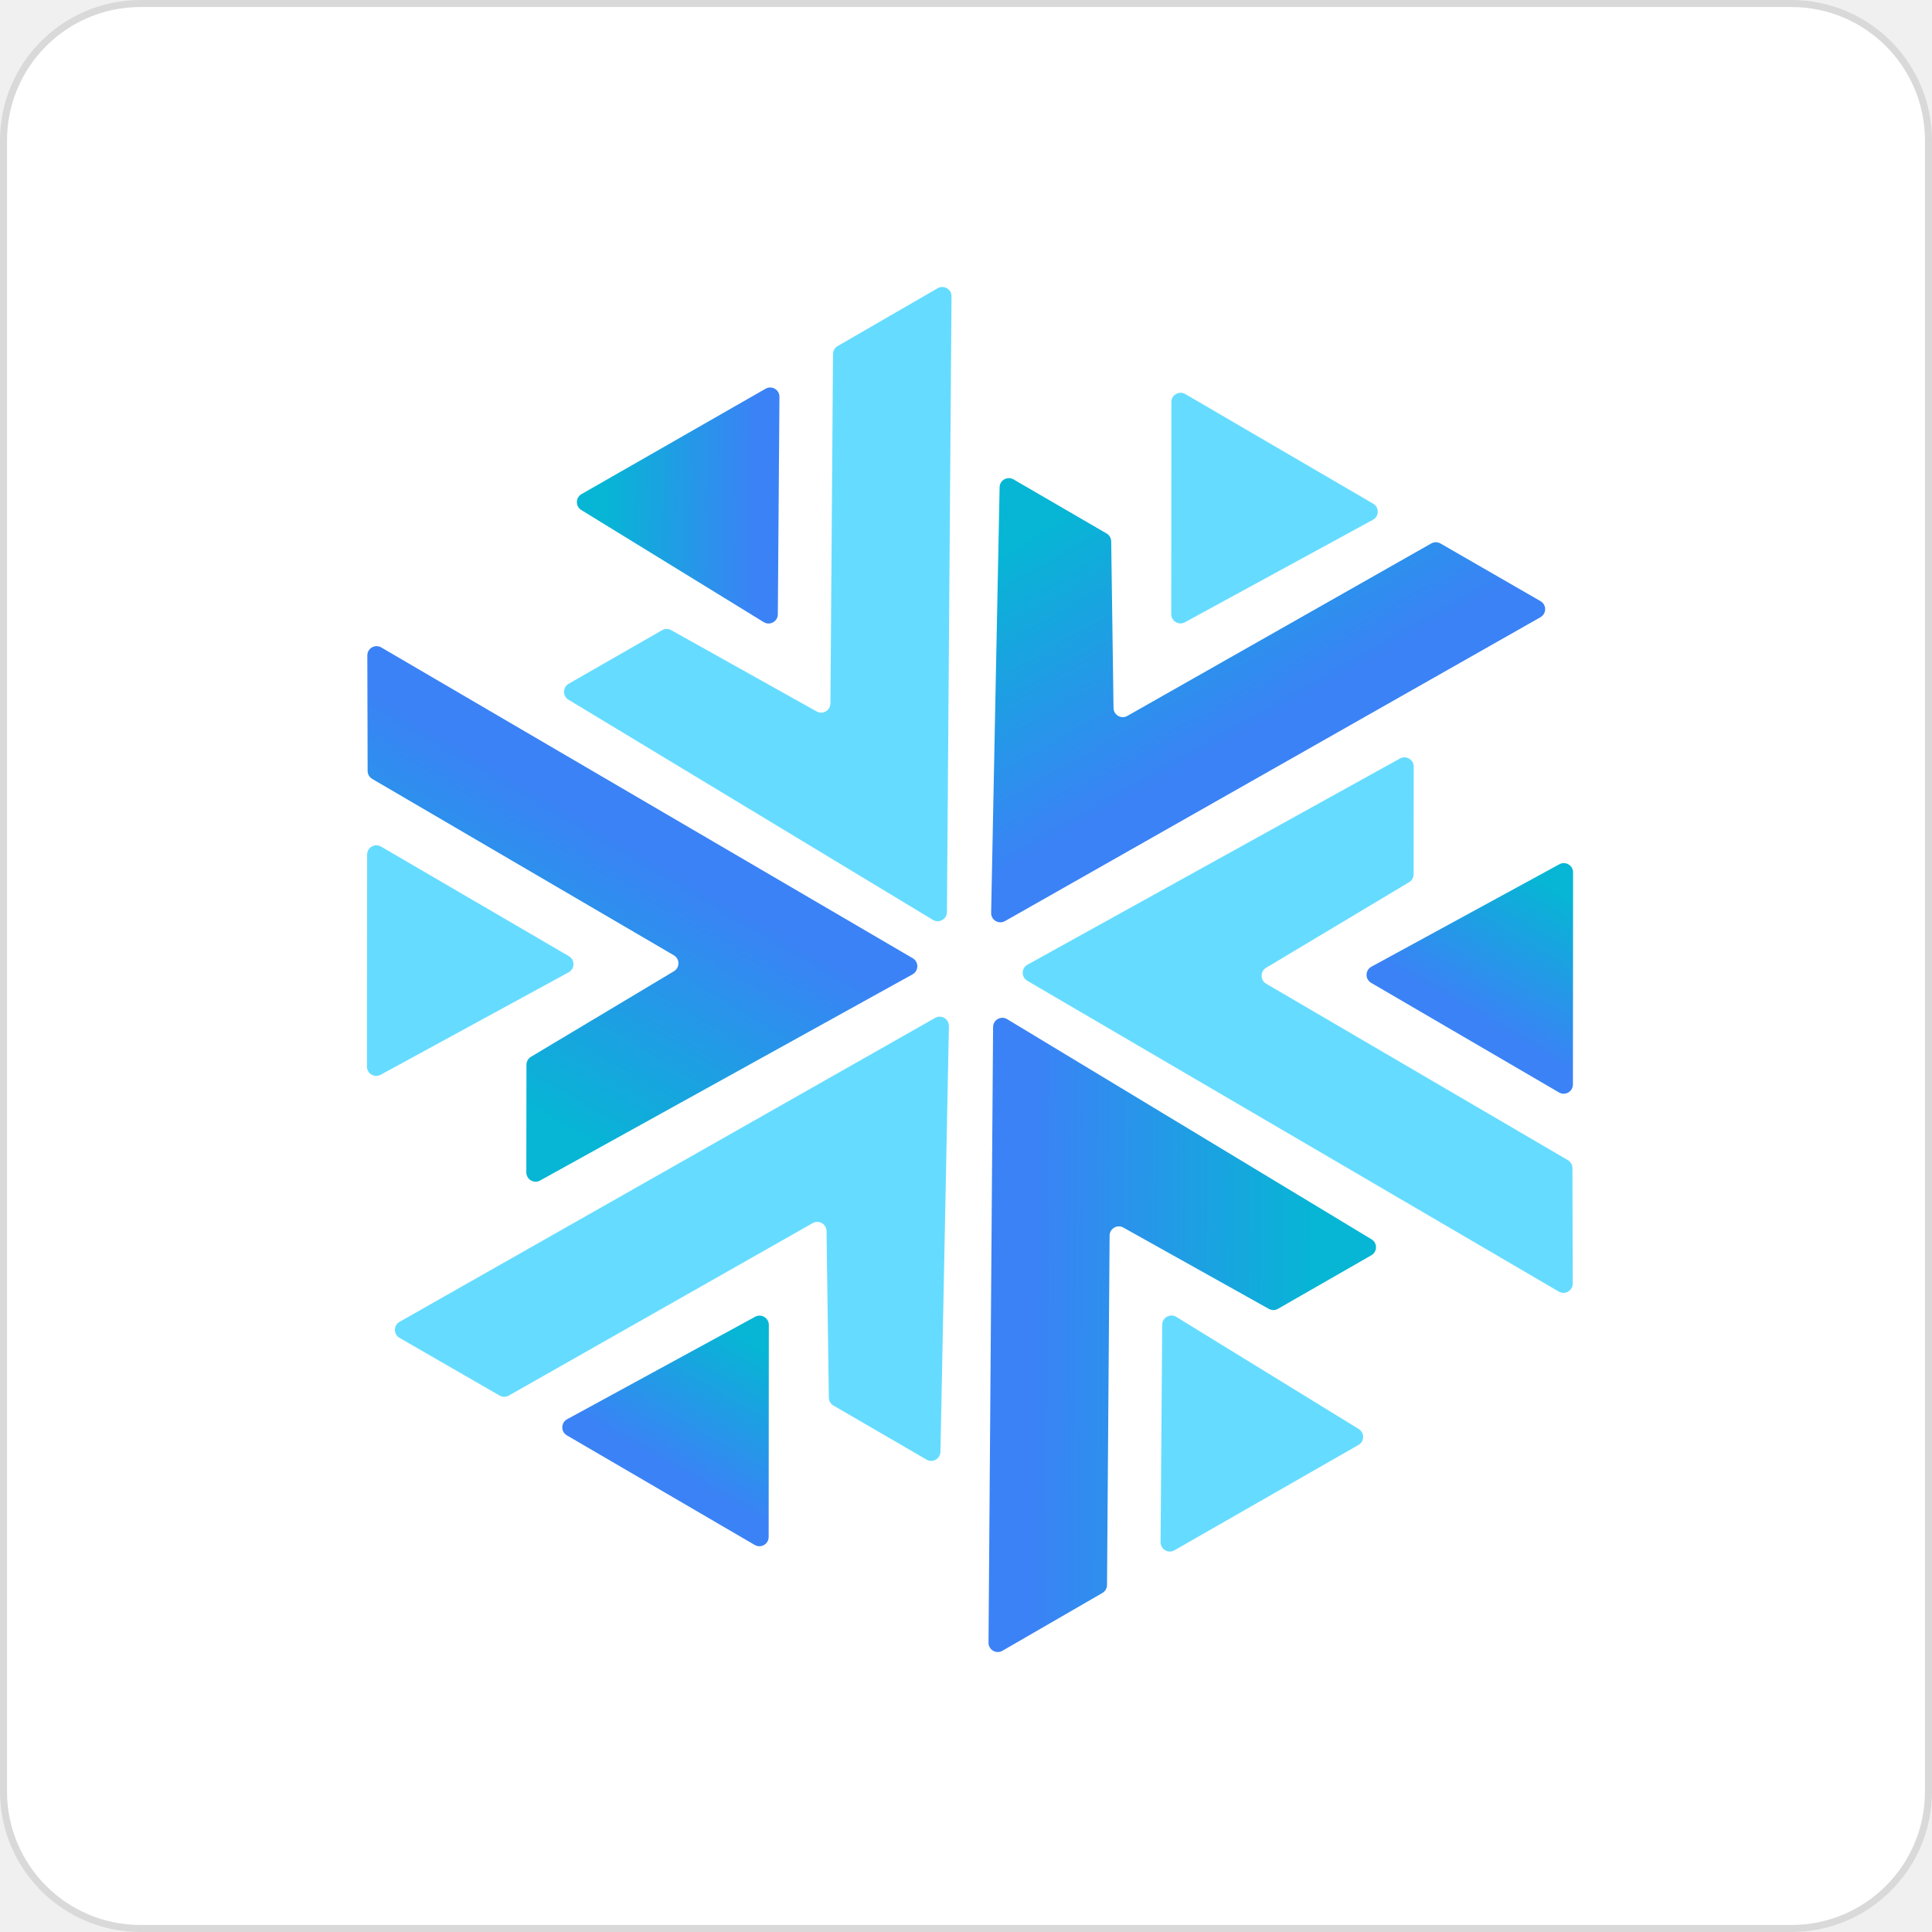
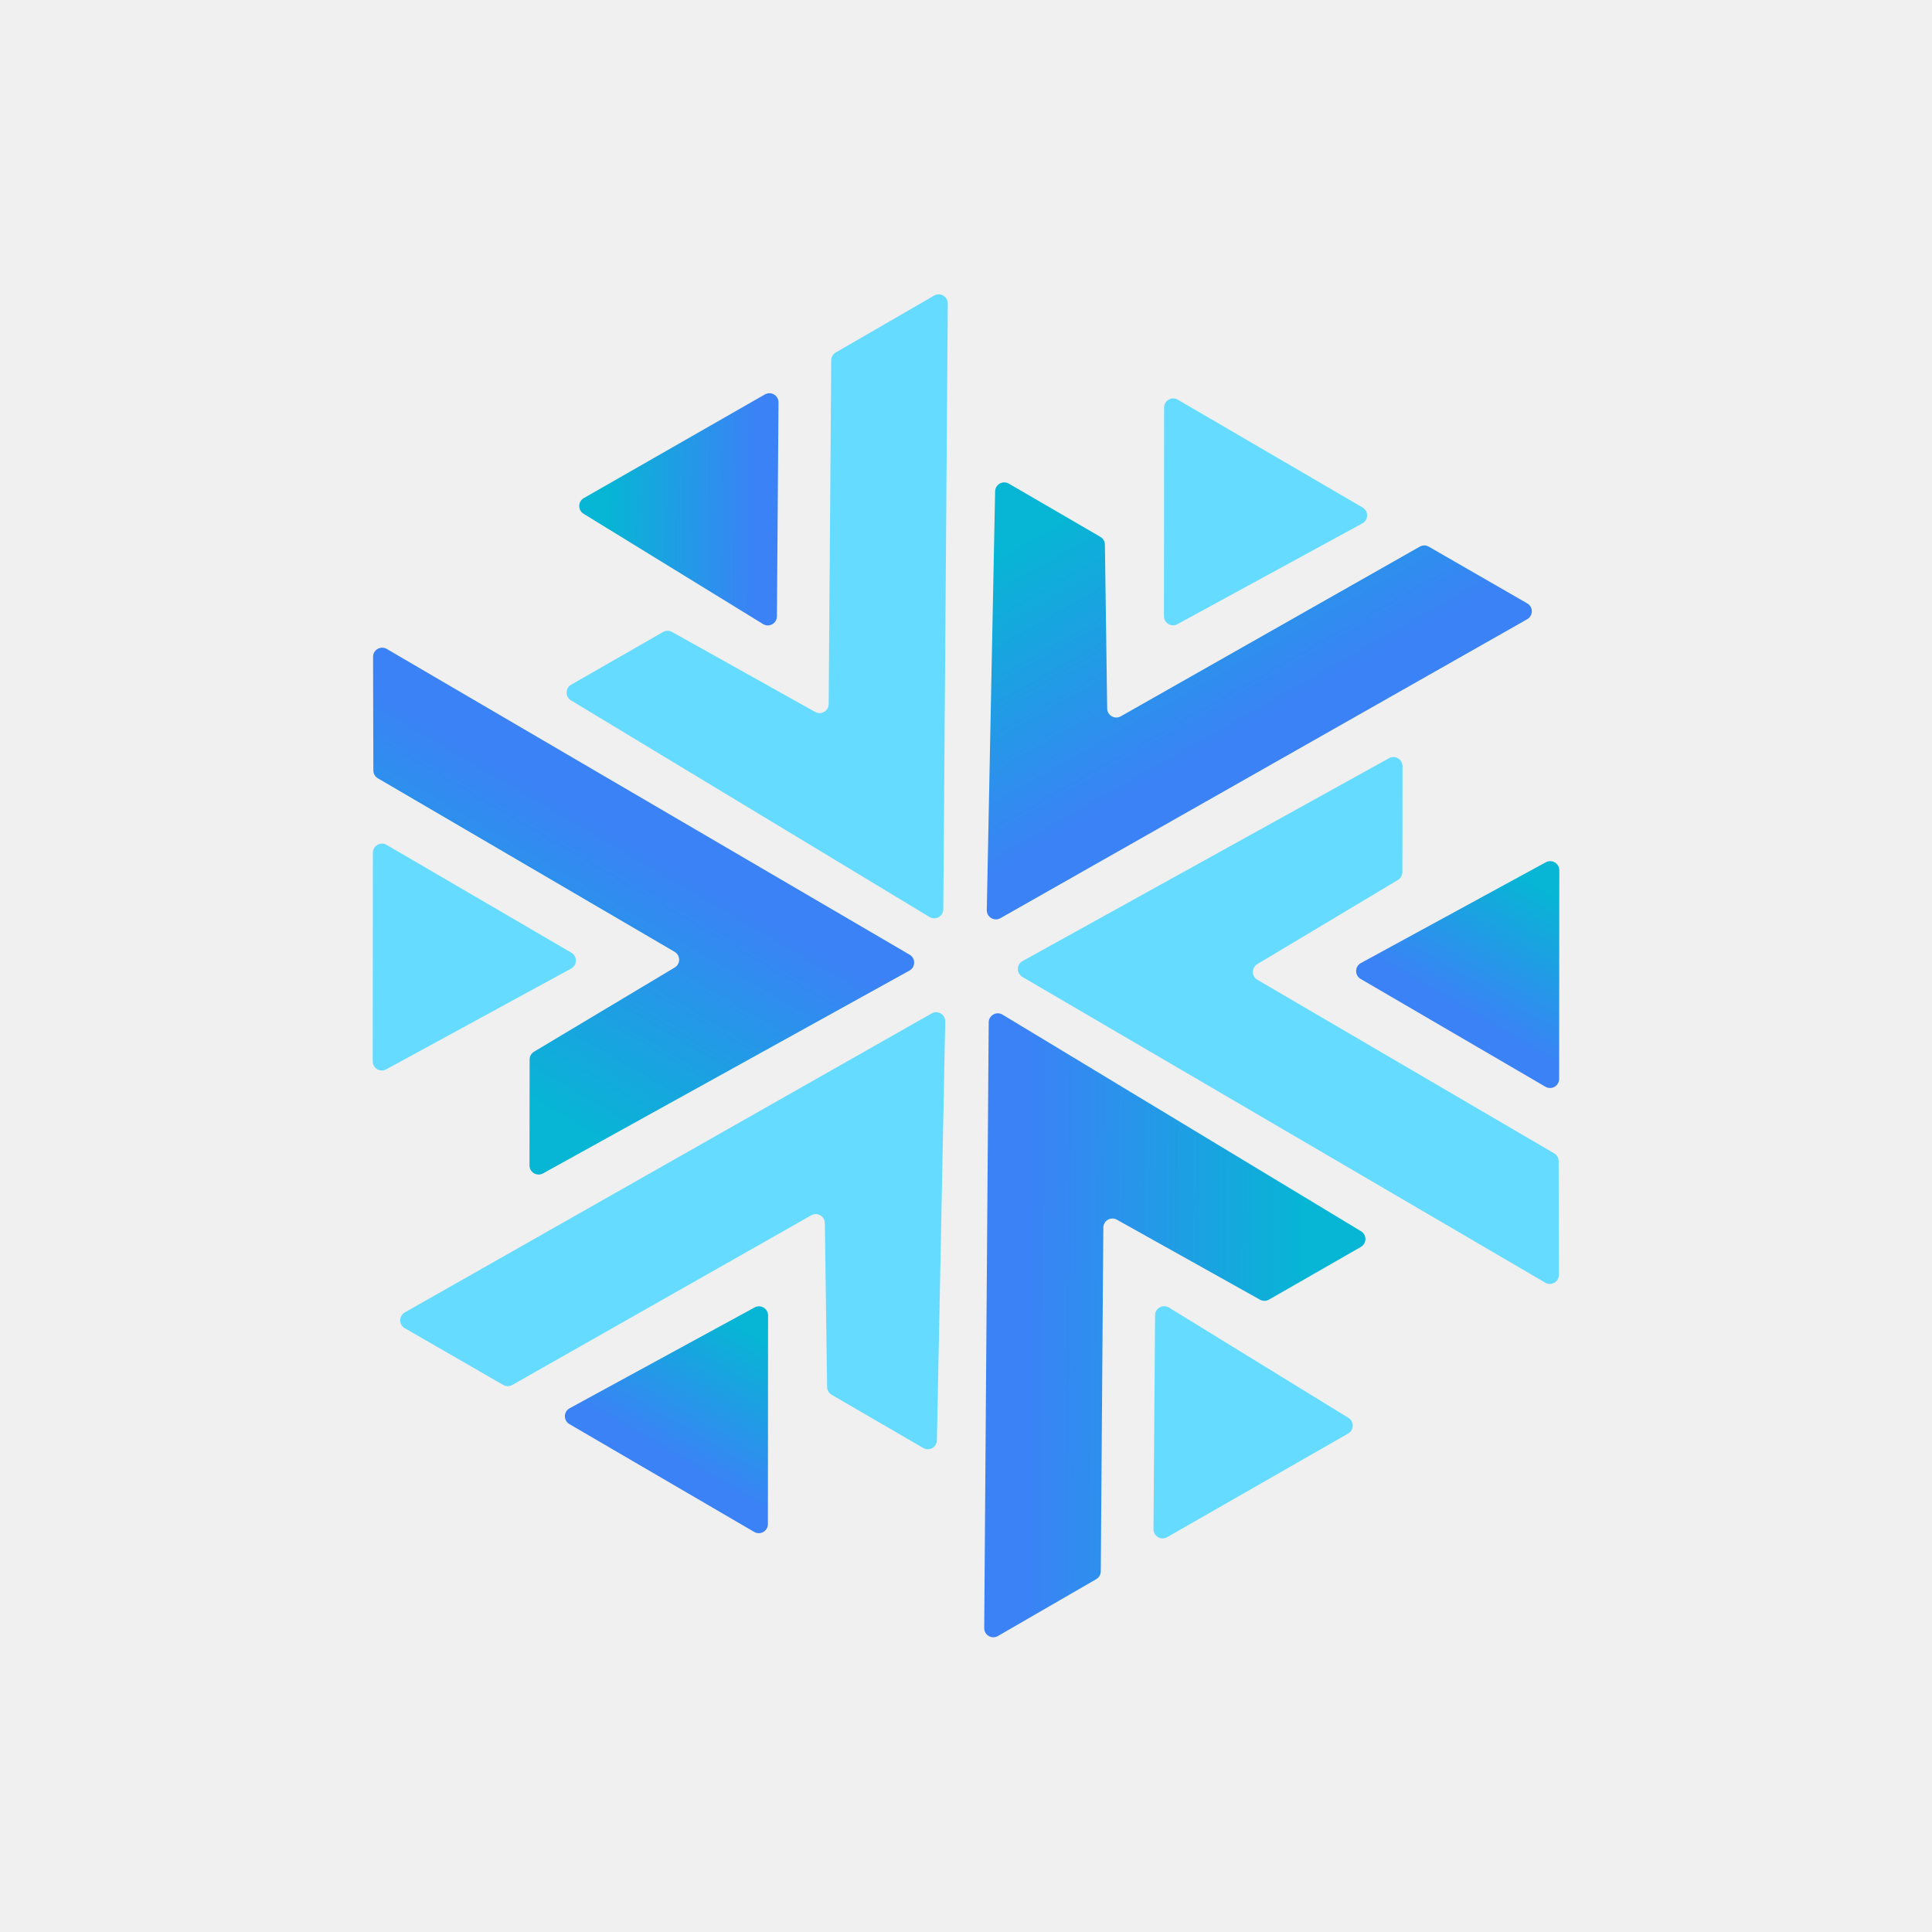
- <svg xmlns="http://www.w3.org/2000/svg" width="275" height="275" viewBox="0 0 275 275" fill="none">
-   <rect width="275" height="275" rx="20" fill="white" />
-   <rect x="0.5" y="0.5" width="274" height="274" rx="19.5" stroke="black" stroke-opacity="0.15" />
-   <path d="M94.241 89.702L80.946 97.326C80.075 97.825 80.06 99.077 80.92 99.597L132.789 130.936C133.663 131.464 134.781 130.839 134.788 129.817L135.438 42.18C135.446 41.16 134.343 40.519 133.46 41.029L119.23 49.258C118.826 49.492 118.576 49.922 118.572 50.389L118.203 100.127C118.196 101.129 117.117 101.756 116.242 101.267L95.54 89.695C95.135 89.469 94.642 89.472 94.241 89.702Z" fill="#65DCFF" />
-   <path d="M74.935 151.556L74.918 166.881C74.917 167.886 75.996 168.522 76.875 168.036L129.895 138.687C130.789 138.192 130.804 136.912 129.922 136.396L54.268 92.155C53.388 91.641 52.282 92.277 52.285 93.296L52.327 109.734C52.328 110.201 52.576 110.633 52.98 110.869L95.916 135.977C96.781 136.483 96.787 137.731 95.927 138.246L75.576 150.426C75.179 150.664 74.936 151.093 74.935 151.556Z" fill="url(#paint0_linear_243_113)" />
-   <path d="M157.514 75.938L144.264 68.236C143.396 67.731 142.304 68.345 142.284 69.349L141.079 129.938C141.058 130.96 142.158 131.615 143.047 131.111L219.268 87.855C220.155 87.351 220.159 86.075 219.276 85.566L205.034 77.357C204.629 77.124 204.131 77.123 203.725 77.353L160.467 101.902C159.596 102.397 158.513 101.776 158.499 100.774L158.169 77.059C158.163 76.596 157.914 76.17 157.514 75.938Z" fill="url(#paint1_linear_243_113)" />
-   <path d="M108.972 55.331L82.777 70.329C81.908 70.827 81.889 72.072 82.742 72.596L108.708 88.554C109.582 89.091 110.708 88.467 110.716 87.441L110.945 56.485C110.953 55.468 109.855 54.826 108.972 55.331Z" fill="url(#paint2_linear_243_113)" />
-   <path d="M52.255 121.639L52.232 151.824C52.231 152.825 53.302 153.462 54.181 152.983L80.942 138.398C81.844 137.907 81.862 136.619 80.976 136.102L54.237 120.502C53.359 119.989 52.256 120.622 52.255 121.639Z" fill="#65DCFF" />
-   <path d="M166.734 57.228L166.711 87.414C166.71 88.414 167.781 89.051 168.659 88.572L195.421 73.987C196.322 73.496 196.341 72.209 195.454 71.691L168.716 56.091C167.838 55.578 166.735 56.211 166.734 57.228Z" fill="#65DCFF" />
-   <path d="M181.904 186.298L195.198 178.675C196.07 178.175 196.084 176.923 195.224 176.403L143.356 145.065C142.481 144.536 141.364 145.161 141.356 146.183L140.706 233.82C140.699 234.84 141.802 235.482 142.684 234.971L156.914 226.742C157.319 226.508 157.569 226.078 157.572 225.611L157.941 175.873C157.949 174.871 159.028 174.244 159.902 174.733L180.605 186.305C181.009 186.531 181.502 186.529 181.904 186.298Z" fill="url(#paint3_linear_243_113)" />
-   <path d="M201.211 124.444L201.228 109.119C201.229 108.114 200.151 107.478 199.272 107.964L146.252 137.313C145.358 137.808 145.343 139.088 146.225 139.604L221.878 183.845C222.758 184.36 223.864 183.723 223.862 182.704L223.82 166.266C223.818 165.799 223.57 165.367 223.167 165.131L180.231 140.023C179.366 139.517 179.359 138.269 180.219 137.754L200.57 125.574C200.968 125.336 201.211 124.907 201.211 124.444Z" fill="#65DCFF" />
-   <path d="M118.633 200.062L131.882 207.764C132.751 208.269 133.842 207.655 133.862 206.651L135.068 146.062C135.088 145.04 133.988 144.385 133.1 144.89L56.879 188.146C55.992 188.649 55.988 189.925 56.871 190.434L71.112 198.643C71.517 198.876 72.015 198.878 72.421 198.647L115.679 174.098C116.551 173.603 117.634 174.224 117.648 175.226L117.977 198.941C117.983 199.404 118.232 199.83 118.633 200.062Z" fill="#65DCFF" />
-   <path d="M167.17 220.669L193.366 205.671C194.234 205.174 194.254 203.928 193.401 203.404L167.435 187.446C166.56 186.909 165.434 187.533 165.427 188.559L165.197 219.515C165.19 220.532 166.288 221.174 167.17 220.669Z" fill="#65DCFF" />
-   <path d="M223.889 154.361L223.912 124.176C223.913 123.175 222.842 122.538 221.964 123.017L195.202 137.602C194.301 138.093 194.282 139.381 195.169 139.898L221.907 155.498C222.785 156.011 223.888 155.378 223.889 154.361Z" fill="url(#paint4_linear_243_113)" />
-   <path d="M109.411 218.772L109.434 188.587C109.435 187.586 108.364 186.949 107.485 187.428L80.724 202.013C79.822 202.504 79.804 203.792 80.69 204.309L107.429 219.909C108.307 220.422 109.41 219.789 109.411 218.772Z" fill="url(#paint5_linear_243_113)" />
+ <svg xmlns="http://www.w3.org/2000/svg" width="816" height="816" viewBox="0 0 816 816" fill="none">
+   <path d="M280.048 266.928L241.239 289.183C238.694 290.642 238.652 294.297 241.163 295.814L392.578 387.297C395.131 388.84 398.393 387.016 398.415 384.033L400.312 128.201C400.334 125.226 397.114 123.352 394.538 124.842L352.998 148.865C351.818 149.547 351.087 150.803 351.077 152.167L350 297.36C349.978 300.286 346.829 302.118 344.275 300.69L283.839 266.907C282.66 266.248 281.221 266.256 280.048 266.928Z" fill="#65DCFF" />
+   <path d="M223.689 447.492L223.64 492.229C223.637 495.162 226.785 497.02 229.351 495.6L384.127 409.925C386.737 408.48 386.781 404.743 384.206 403.238L163.357 274.089C160.788 272.587 157.559 274.444 157.567 277.42L157.69 325.406C157.694 326.77 158.419 328.029 159.596 328.718L284.935 402.014C287.461 403.491 287.479 407.134 284.969 408.637L225.56 444.194C224.401 444.888 223.69 446.14 223.689 447.492Z" fill="url(#paint0_linear_468_196)" />
+   <path d="M464.756 226.748L426.078 204.265C423.542 202.791 420.356 204.583 420.298 207.515L416.778 384.386C416.718 387.368 419.929 389.281 422.523 387.808L645.029 261.536C647.617 260.067 647.63 256.342 645.052 254.856L603.477 230.892C602.296 230.211 600.843 230.207 599.657 230.879L473.377 302.544C470.833 303.988 467.671 302.176 467.631 299.251L466.67 230.021C466.651 228.669 465.925 227.427 464.756 226.748Z" fill="url(#paint1_linear_468_196)" />
+   <path d="M323.05 166.594L246.579 210.376C244.044 211.827 243.988 215.463 246.477 216.993L322.277 263.577C324.83 265.146 328.117 263.324 328.139 260.328L328.81 169.962C328.832 166.994 325.626 165.119 323.05 166.594Z" fill="url(#paint2_linear_468_196)" />
+   <path d="M157.483 360.159L157.415 448.276C157.413 451.197 160.539 453.055 163.104 451.657L241.227 409.081C243.857 407.647 243.912 403.889 241.324 402.379L163.269 356.839C160.705 355.343 157.485 357.191 157.483 360.159Z" fill="#65DCFF" />
+   <path d="M491.668 172.131L491.601 260.248C491.598 263.169 494.724 265.027 497.289 263.629L575.412 221.053C578.043 219.619 578.098 215.861 575.51 214.351L497.455 168.811C494.891 167.315 491.671 169.163 491.668 172.131Z" fill="#65DCFF" />
+   <path d="M535.956 548.912L574.765 526.657C577.31 525.198 577.351 521.543 574.841 520.026L423.426 428.542C420.873 427 417.611 428.824 417.589 431.807L415.692 687.638C415.67 690.614 418.89 692.487 421.466 690.998L463.006 666.975C464.186 666.293 464.917 665.036 464.927 663.673L466.004 518.48C466.026 515.554 469.175 513.722 471.729 515.15L532.164 548.932C533.344 549.592 534.783 549.584 535.956 548.912Z" fill="url(#paint3_linear_468_196)" />
+   <path d="M592.317 368.348L592.366 323.61C592.369 320.677 589.221 318.819 586.655 320.24L431.879 405.914C429.269 407.359 429.225 411.096 431.8 412.602L652.649 541.75C655.218 543.253 658.446 541.395 658.439 538.419L658.316 490.433C658.312 489.07 657.587 487.81 656.41 487.122L531.071 413.825C528.545 412.349 528.527 408.705 531.037 407.203L590.446 371.645C591.605 370.951 592.316 369.699 592.317 368.348Z" fill="#65DCFF" />
+   <path d="M351.254 589.093L389.932 611.575C392.467 613.049 395.654 611.258 395.712 608.325L399.232 431.455C399.292 428.472 396.081 426.56 393.486 428.032L170.981 554.305C168.393 555.774 168.38 559.499 170.958 560.985L212.533 584.948C213.714 585.629 215.167 585.634 216.353 584.961L342.633 513.297C345.177 511.853 348.338 513.664 348.379 516.59L349.34 585.82C349.359 587.171 350.085 588.413 351.254 589.093Z" fill="#65DCFF" />
+   <path d="M492.946 649.246L569.417 605.464C571.952 604.013 572.008 600.377 569.52 598.847L493.719 552.263C491.166 550.694 487.879 552.516 487.857 555.512L487.187 645.878C487.165 648.847 490.37 650.721 492.946 649.246Z" fill="#65DCFF" />
+   <path d="M658.521 455.681L658.589 367.564C658.591 364.643 655.465 362.785 652.9 364.182L574.777 406.759C572.147 408.193 572.092 411.951 574.68 413.46L652.735 459.001C655.299 460.497 658.519 458.649 658.521 455.681Z" fill="url(#paint4_linear_468_196)" />
+   <path d="M324.334 643.709L324.401 555.592C324.404 552.671 321.278 550.812 318.713 552.21L240.59 594.787C237.959 596.221 237.904 599.978 240.492 601.488L318.547 647.029C321.111 648.525 324.331 646.677 324.334 643.709Z" fill="url(#paint5_linear_468_196)" />
  <defs>
-     <linearGradient id="paint0_linear_243_113" x1="68.65" y1="154.44" x2="88.99" y2="119.658" gradientUnits="userSpaceOnUse">
+     <linearGradient id="paint0_linear_468_196" x1="205.341" y1="455.911" x2="264.717" y2="354.375" gradientUnits="userSpaceOnUse">
      <stop stop-color="#06B6D4" />
      <stop offset="1" stop-color="#3B82F6" />
      <stop offset="1" stop-color="#3B82F6" />
    </linearGradient>
-     <linearGradient id="paint1_linear_243_113" x1="158.172" y1="69.054" x2="178.059" y2="104.097" gradientUnits="userSpaceOnUse">
+     <linearGradient id="paint1_linear_468_196" x1="466.676" y1="206.652" x2="524.73" y2="308.95" gradientUnits="userSpaceOnUse">
      <stop stop-color="#06B6D4" />
      <stop offset="1" stop-color="#3B82F6" />
      <stop offset="1" stop-color="#3B82F6" />
    </linearGradient>
-     <linearGradient id="paint2_linear_243_113" x1="85.936" y1="71.812" x2="107.504" y2="71.972" gradientUnits="userSpaceOnUse">
+     <linearGradient id="paint2_linear_468_196" x1="255.804" y1="214.705" x2="318.765" y2="215.171" gradientUnits="userSpaceOnUse">
      <stop stop-color="#06B6D4" />
      <stop offset="1" stop-color="#3B82F6" />
      <stop offset="1" stop-color="#3B82F6" />
    </linearGradient>
-     <linearGradient id="paint3_linear_243_113" x1="187.537" y1="190.31" x2="147.245" y2="190.011" gradientUnits="userSpaceOnUse">
+     <linearGradient id="paint3_linear_468_196" x1="552.399" y1="560.622" x2="434.779" y2="559.75" gradientUnits="userSpaceOnUse">
      <stop stop-color="#06B6D4" />
      <stop offset="1" stop-color="#3B82F6" />
      <stop offset="1" stop-color="#3B82F6" />
    </linearGradient>
-     <linearGradient id="paint4_linear_243_113" x1="221.054" y1="126.179" x2="210.185" y2="144.808" gradientUnits="userSpaceOnUse">
+     <linearGradient id="paint4_linear_468_196" x1="650.245" y1="373.412" x2="618.515" y2="427.795" gradientUnits="userSpaceOnUse">
      <stop stop-color="#06B6D4" />
      <stop offset="1" stop-color="#3B82F6" />
      <stop offset="1" stop-color="#3B82F6" />
    </linearGradient>
-     <linearGradient id="paint5_linear_243_113" x1="106.576" y1="190.59" x2="95.706" y2="209.219" gradientUnits="userSpaceOnUse">
+     <linearGradient id="paint5_linear_468_196" x1="316.057" y1="561.44" x2="284.328" y2="615.823" gradientUnits="userSpaceOnUse">
      <stop stop-color="#06B6D4" />
      <stop offset="1" stop-color="#3B82F6" />
      <stop offset="1" stop-color="#3B82F6" />
    </linearGradient>
  </defs>
</svg>
